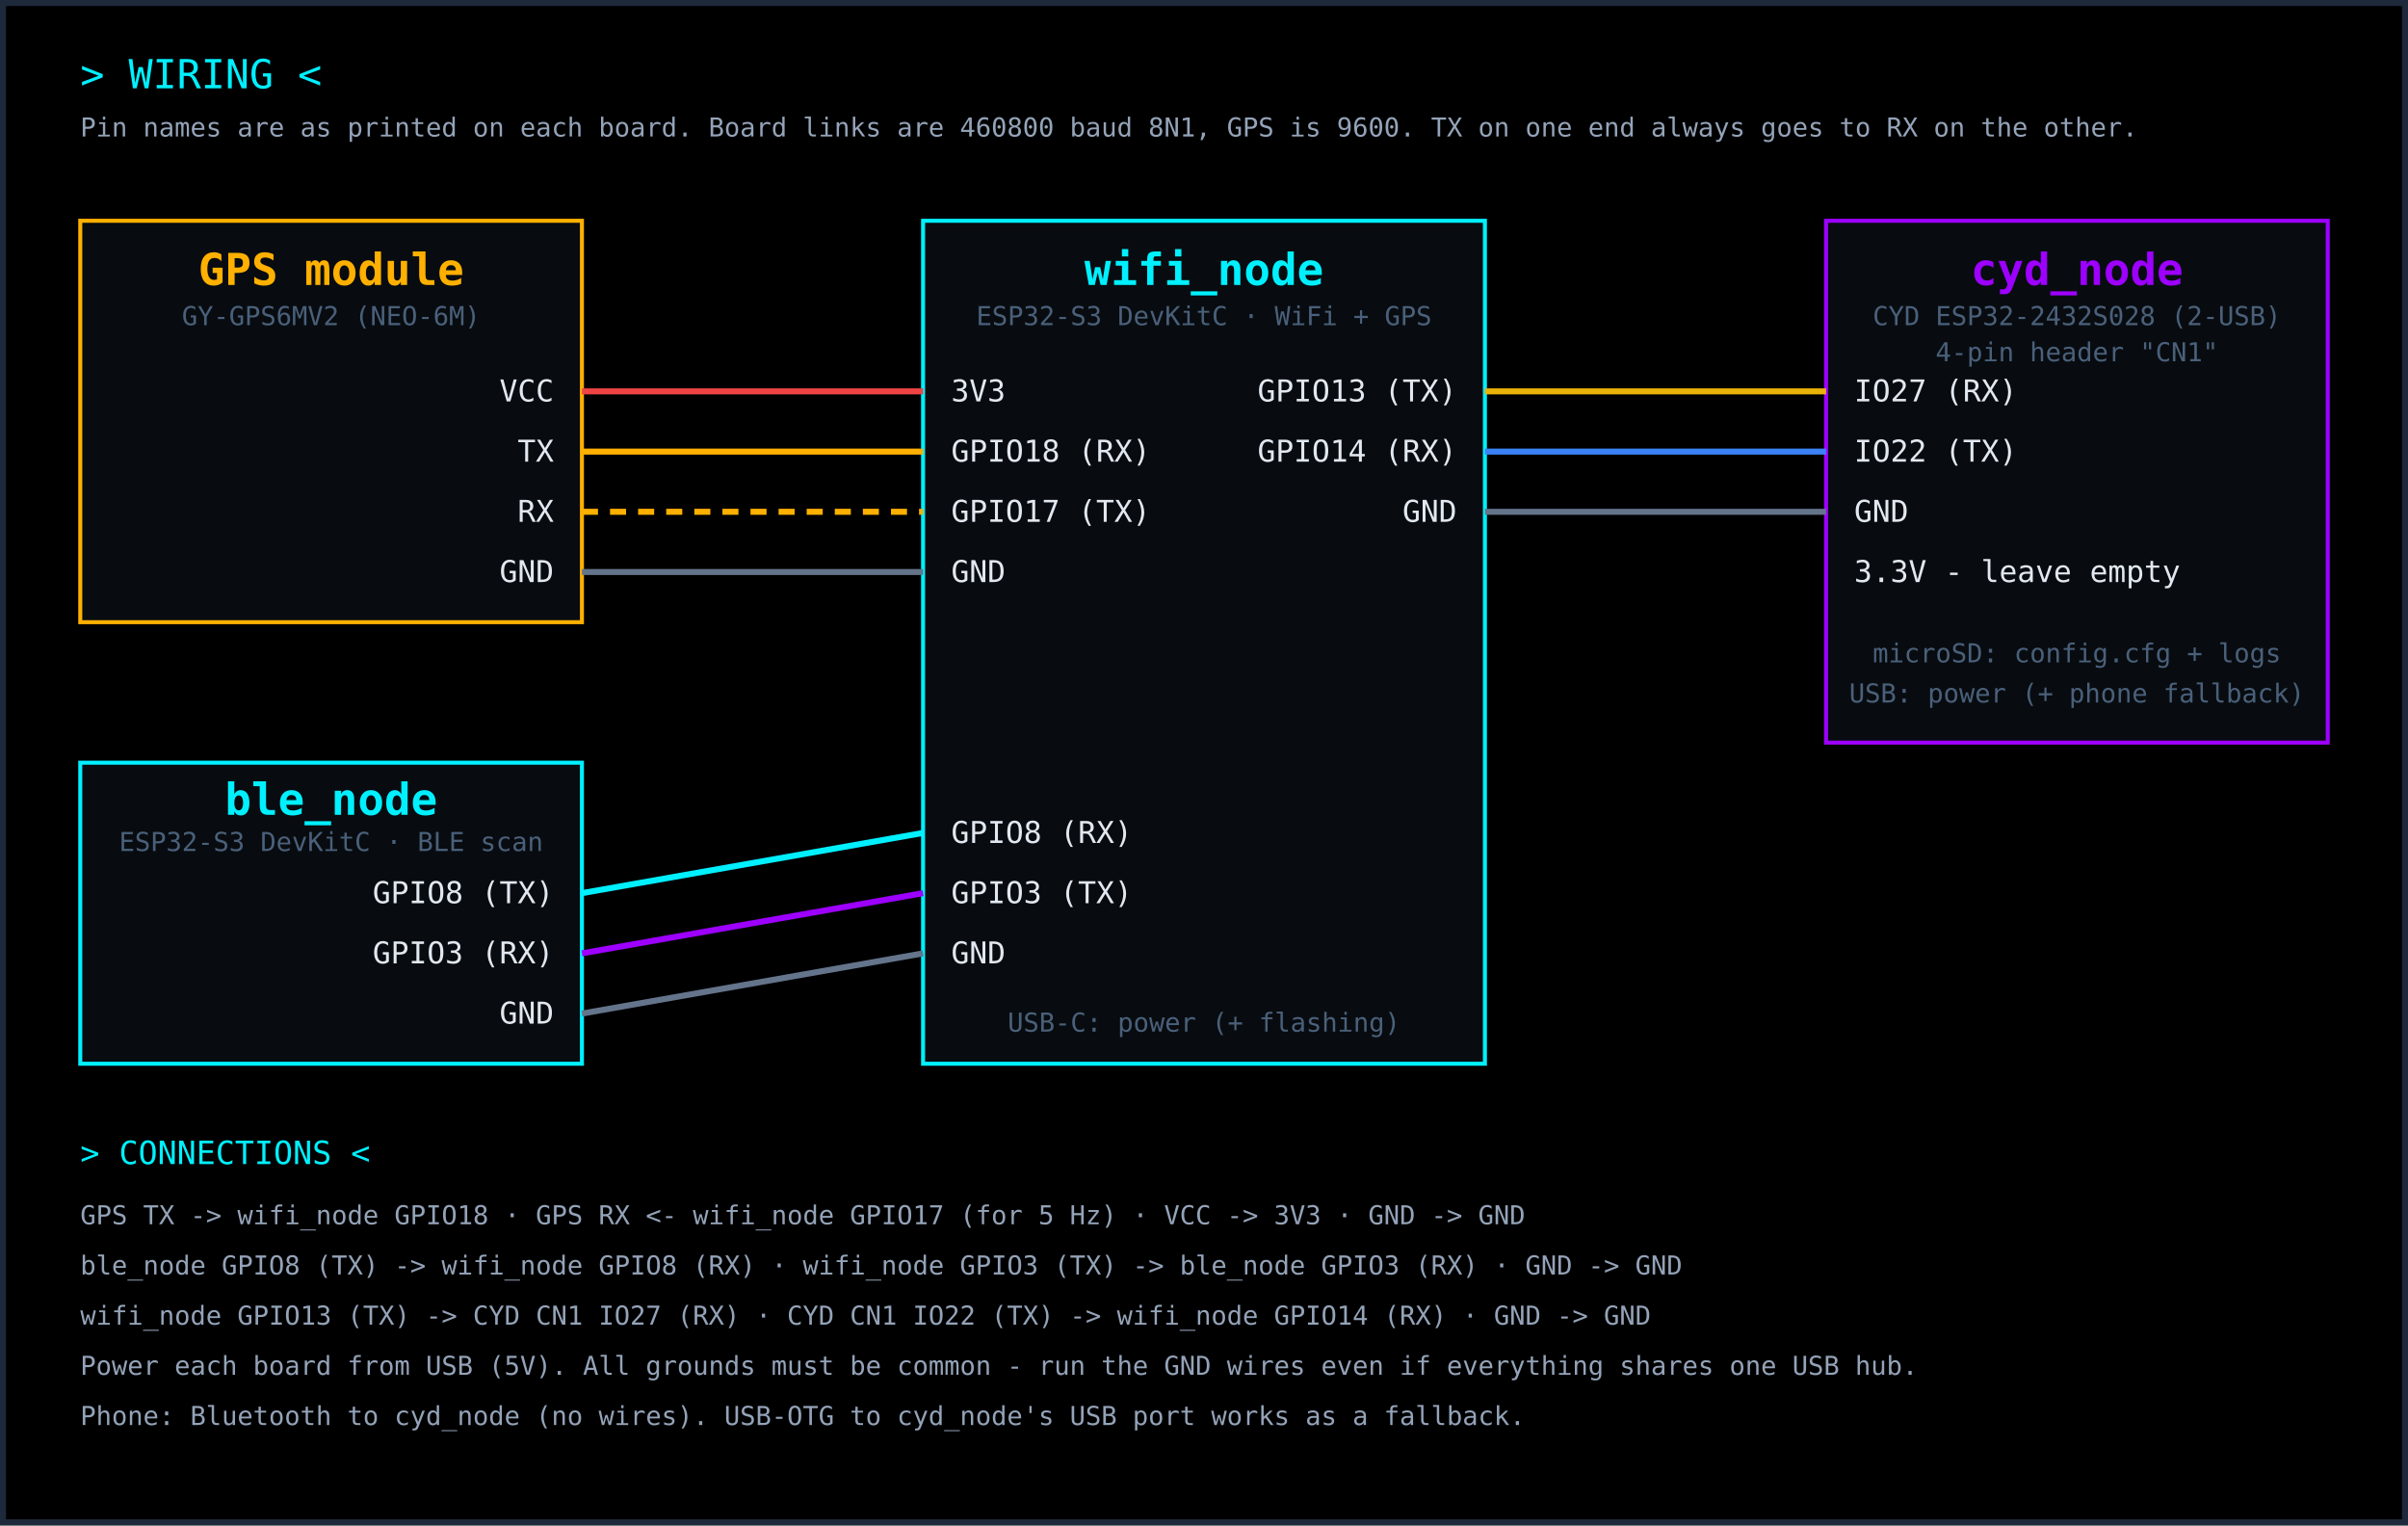
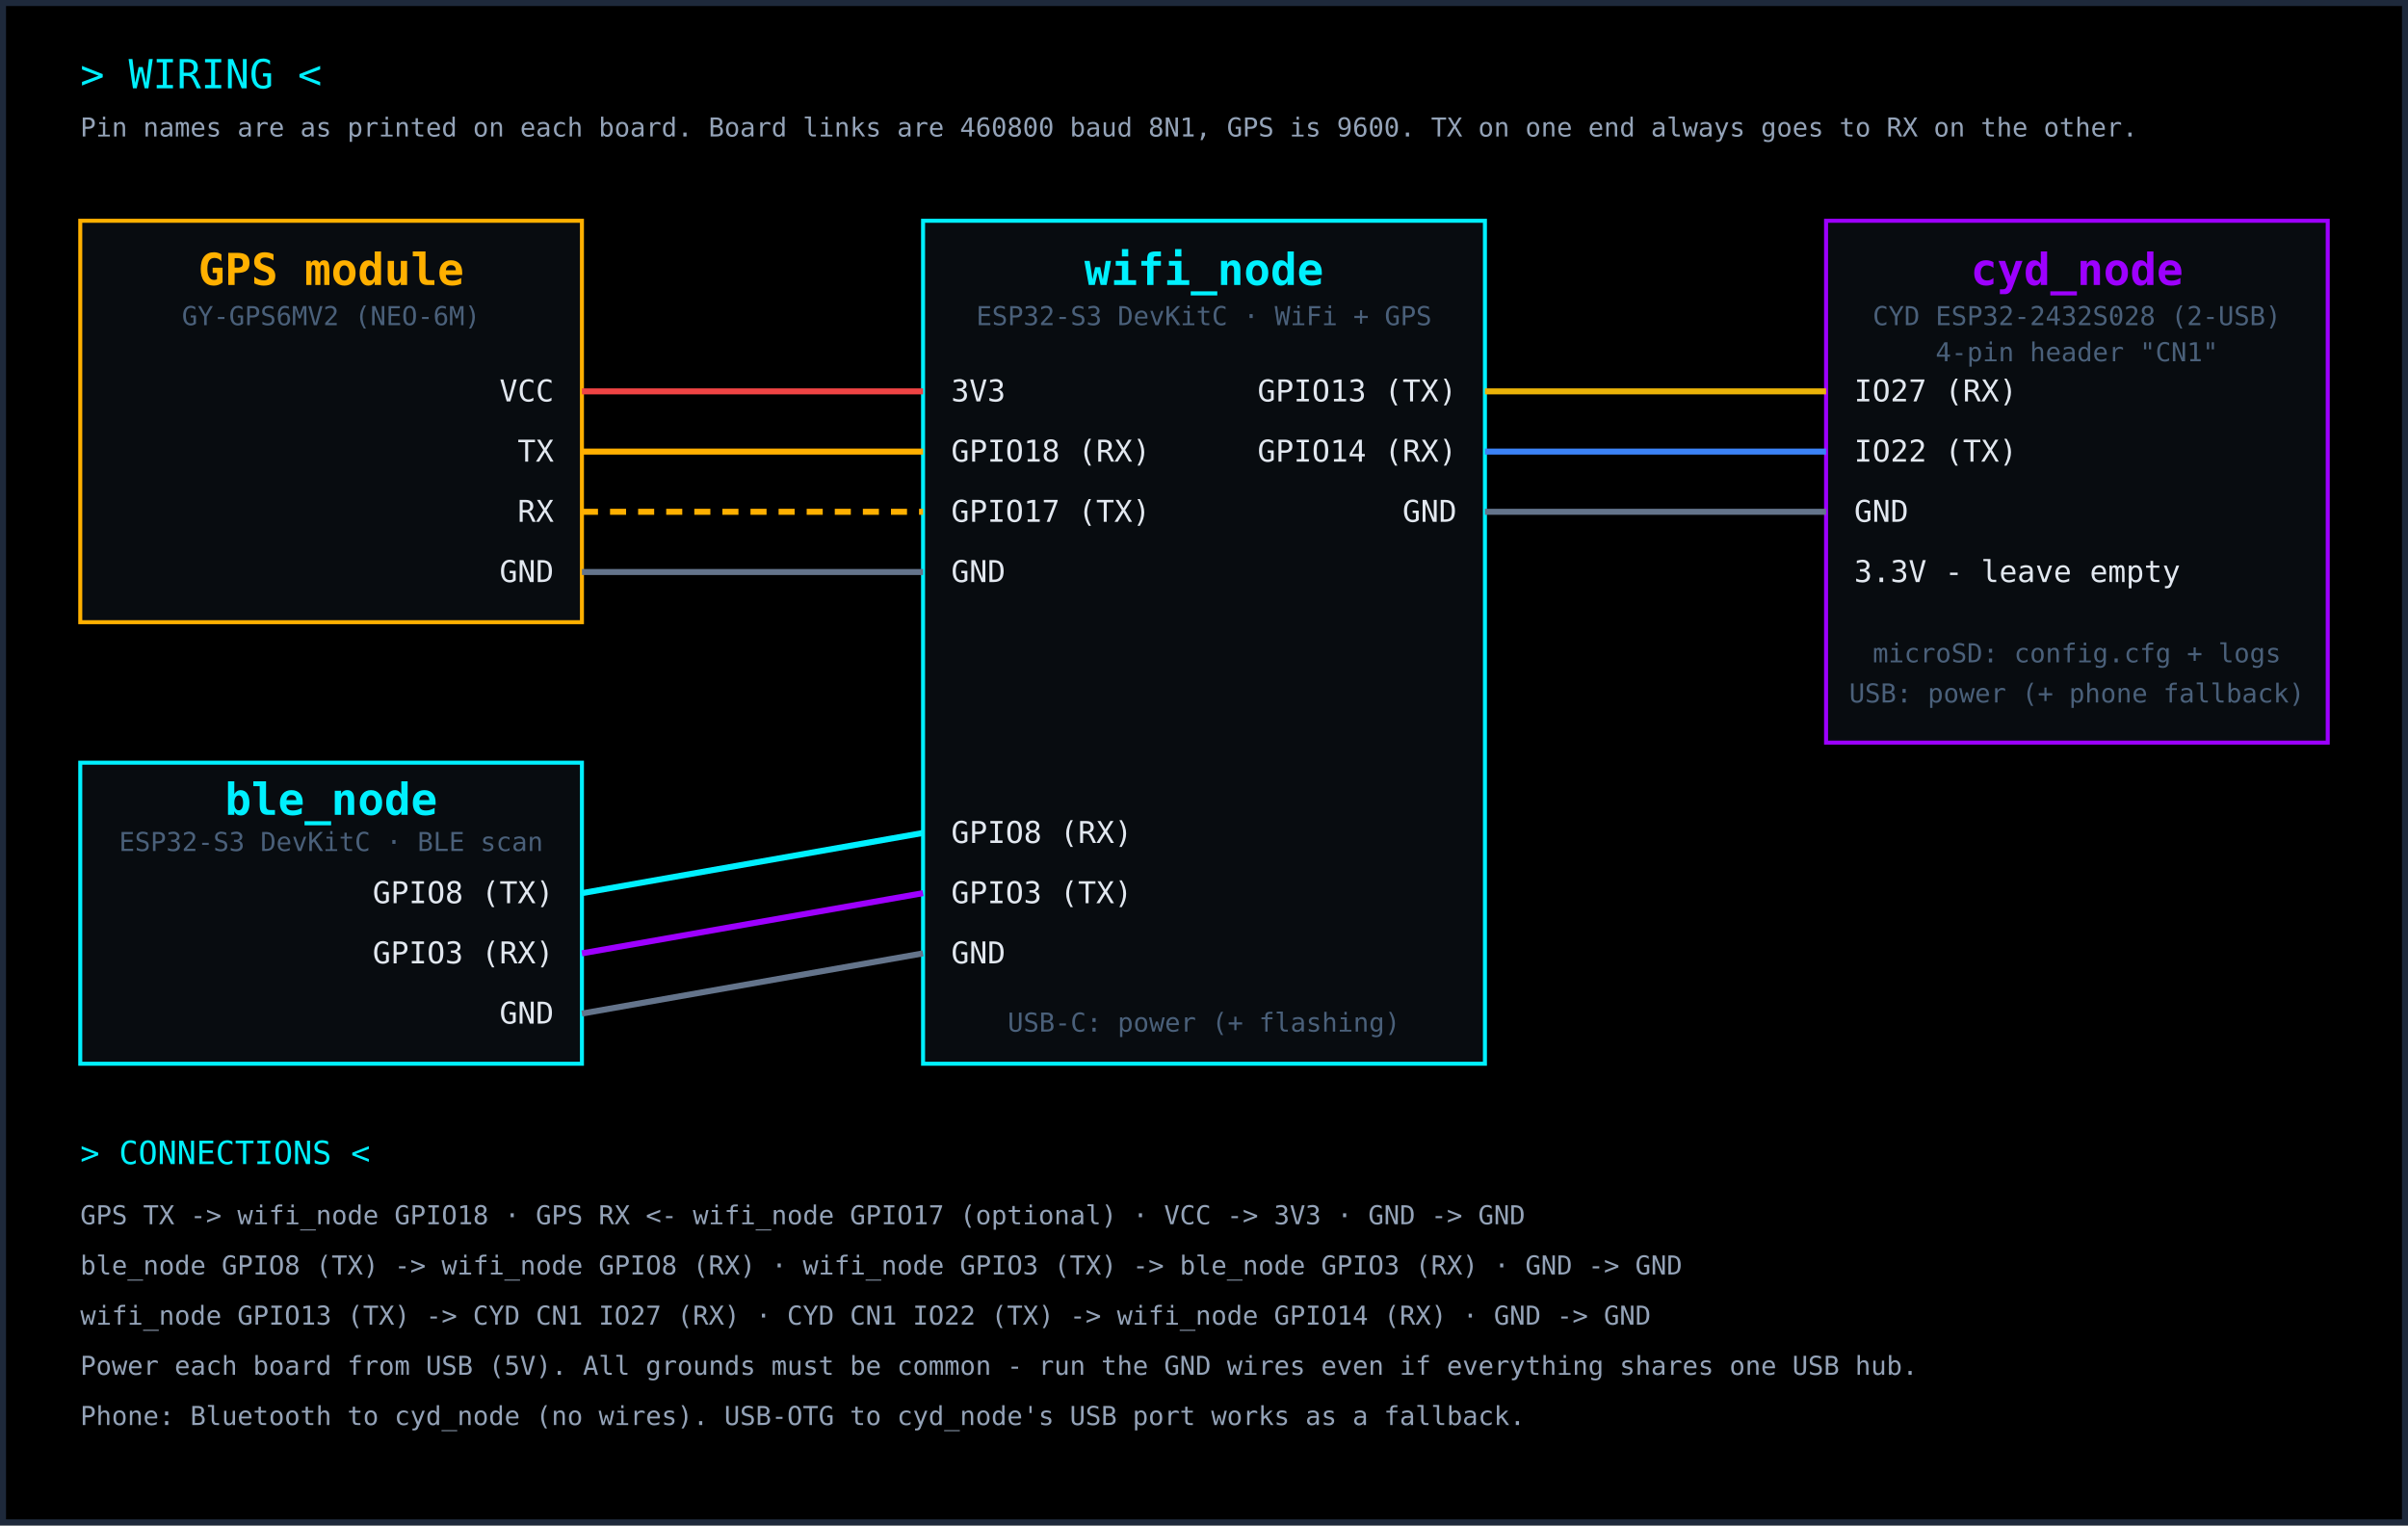
<svg xmlns="http://www.w3.org/2000/svg" width="1200" height="760" viewBox="0 0 1200 760" role="img" aria-label="Wiring diagram for the three-board wardriving rig">
  <style>
    .mono { font-family: ui-monospace, 'SFMono-Regular', 'DejaVu Sans Mono', Menlo, Consolas, monospace; }
    .title { font-size: 22px; font-weight: 700; }
    .sub { font-size: 13px; fill: #4A607A; }
    .pin { font-size: 15px; fill: #E2E8F0; }
    .note { font-size: 13px; fill: #94A3B8; }
  </style>
  <rect width="1200" height="760" fill="#000000" />
  <rect x="1.5" y="1.5" width="1197" height="757" fill="none" stroke="#1E293B" stroke-width="3" />
  <g class="mono">
    <text x="40" y="44" font-size="20" fill="#00F0FF">&gt; WIRING &lt;</text>
    <text x="40" y="68" class="note">Pin names are as printed on each board. Board links are 460800 baud 8N1, GPS is 9600. TX on one end always goes to RX on the other.</text>
    <rect x="40" y="110" width="250" height="200" fill="#080C10" stroke="#FFB000" stroke-width="2" />
    <text x="165" y="142" class="title" fill="#FFB000" text-anchor="middle">GPS module</text>
    <text x="165" y="162" class="sub" text-anchor="middle">GY-GPS6MV2 (NEO-6M)</text>
    <text x="276" y="200" class="pin" text-anchor="end">VCC</text>
    <text x="276" y="230" class="pin" text-anchor="end">TX</text>
    <text x="276" y="260" class="pin" text-anchor="end">RX</text>
    <text x="276" y="290" class="pin" text-anchor="end">GND</text>
    <rect x="460" y="110" width="280" height="420" fill="#080C10" stroke="#00F0FF" stroke-width="2" />
    <text x="600" y="142" class="title" fill="#00F0FF" text-anchor="middle">wifi_node</text>
    <text x="600" y="162" class="sub" text-anchor="middle">ESP32-S3 DevKitC · WiFi + GPS</text>
    <text x="474" y="200" class="pin">3V3</text>
    <text x="474" y="230" class="pin">GPIO18 (RX)</text>
    <text x="474" y="260" class="pin">GPIO17 (TX)</text>
    <text x="474" y="290" class="pin">GND</text>
    <text x="726" y="200" class="pin" text-anchor="end">GPIO13 (TX)</text>
    <text x="726" y="230" class="pin" text-anchor="end">GPIO14 (RX)</text>
    <text x="726" y="260" class="pin" text-anchor="end">GND</text>
    <text x="474" y="420" class="pin">GPIO8 (RX)</text>
    <text x="474" y="450" class="pin">GPIO3 (TX)</text>
    <text x="474" y="480" class="pin">GND</text>
    <text x="600" y="514" class="sub" text-anchor="middle">USB-C: power (+ flashing)</text>
    <rect x="910" y="110" width="250" height="260" fill="#080C10" stroke="#9D00FF" stroke-width="2" />
    <text x="1035" y="142" class="title" fill="#9D00FF" text-anchor="middle">cyd_node</text>
    <text x="1035" y="162" class="sub" text-anchor="middle">CYD ESP32-2432S028 (2-USB)</text>
    <text x="1035" y="180" class="sub" text-anchor="middle">4-pin header "CN1"</text>
    <text x="924" y="200" class="pin">IO27 (RX)</text>
    <text x="924" y="230" class="pin">IO22 (TX)</text>
    <text x="924" y="260" class="pin">GND</text>
    <text x="924" y="290" class="pin" fill="#4A607A">3.3V - leave empty</text>
    <text x="1035" y="330" class="sub" text-anchor="middle">microSD: config.cfg + logs</text>
    <text x="1035" y="350" class="sub" text-anchor="middle">USB: power (+ phone fallback)</text>
    <rect x="40" y="380" width="250" height="150" fill="#080C10" stroke="#00F0FF" stroke-width="2" />
    <text x="165" y="406" class="title" fill="#00F0FF" text-anchor="middle">ble_node</text>
    <text x="165" y="424" class="sub" text-anchor="middle">ESP32-S3 DevKitC · BLE scan</text>
    <text x="276" y="450" class="pin" text-anchor="end">GPIO8 (TX)</text>
    <text x="276" y="480" class="pin" text-anchor="end">GPIO3 (RX)</text>
    <text x="276" y="510" class="pin" text-anchor="end">GND</text>
    <line x1="290" y1="195" x2="460" y2="195" stroke="#EF4444" stroke-width="3" />
    <line x1="290" y1="225" x2="460" y2="225" stroke="#FFB000" stroke-width="3" />
    <line x1="290" y1="255" x2="460" y2="255" stroke="#FFB000" stroke-width="3" stroke-dasharray="8 6" />
    <line x1="290" y1="285" x2="460" y2="285" stroke="#64748B" stroke-width="3" />
    <line x1="740" y1="195" x2="910" y2="195" stroke="#EAB308" stroke-width="3" />
    <line x1="740" y1="225" x2="910" y2="225" stroke="#3B82F6" stroke-width="3" />
    <line x1="740" y1="255" x2="910" y2="255" stroke="#64748B" stroke-width="3" />
    <line x1="290" y1="445" x2="460" y2="415" stroke="#00F0FF" stroke-width="3" />
    <line x1="290" y1="475" x2="460" y2="445" stroke="#9D00FF" stroke-width="3" />
    <line x1="290" y1="505" x2="460" y2="475" stroke="#64748B" stroke-width="3" />
    <g transform="translate(40,580)">
      <text x="0" y="0" font-size="16" fill="#00F0FF">&gt; CONNECTIONS &lt;</text>
-       <text x="0" y="30" class="note">GPS TX -&gt; wifi_node GPIO18 · GPS RX &lt;- wifi_node GPIO17 (for 5 Hz) · VCC -&gt; 3V3 · GND -&gt; GND</text>
+       <text x="0" y="30" class="note">GPS TX -&gt; wifi_node GPIO18 · GPS RX &lt;- wifi_node GPIO17 (optional) · VCC -&gt; 3V3 · GND -&gt; GND</text>
      <text x="0" y="55" class="note">ble_node GPIO8 (TX) -&gt; wifi_node GPIO8 (RX) · wifi_node GPIO3 (TX) -&gt; ble_node GPIO3 (RX) · GND -&gt; GND</text>
      <text x="0" y="80" class="note">wifi_node GPIO13 (TX) -&gt; CYD CN1 IO27 (RX) · CYD CN1 IO22 (TX) -&gt; wifi_node GPIO14 (RX) · GND -&gt; GND</text>
      <text x="0" y="105" class="note">Power each board from USB (5V). All grounds must be common - run the GND wires even if everything shares one USB hub.</text>
      <text x="0" y="130" class="note">Phone: Bluetooth to cyd_node (no wires). USB-OTG to cyd_node's USB port works as a fallback.</text>
    </g>
  </g>
</svg>
